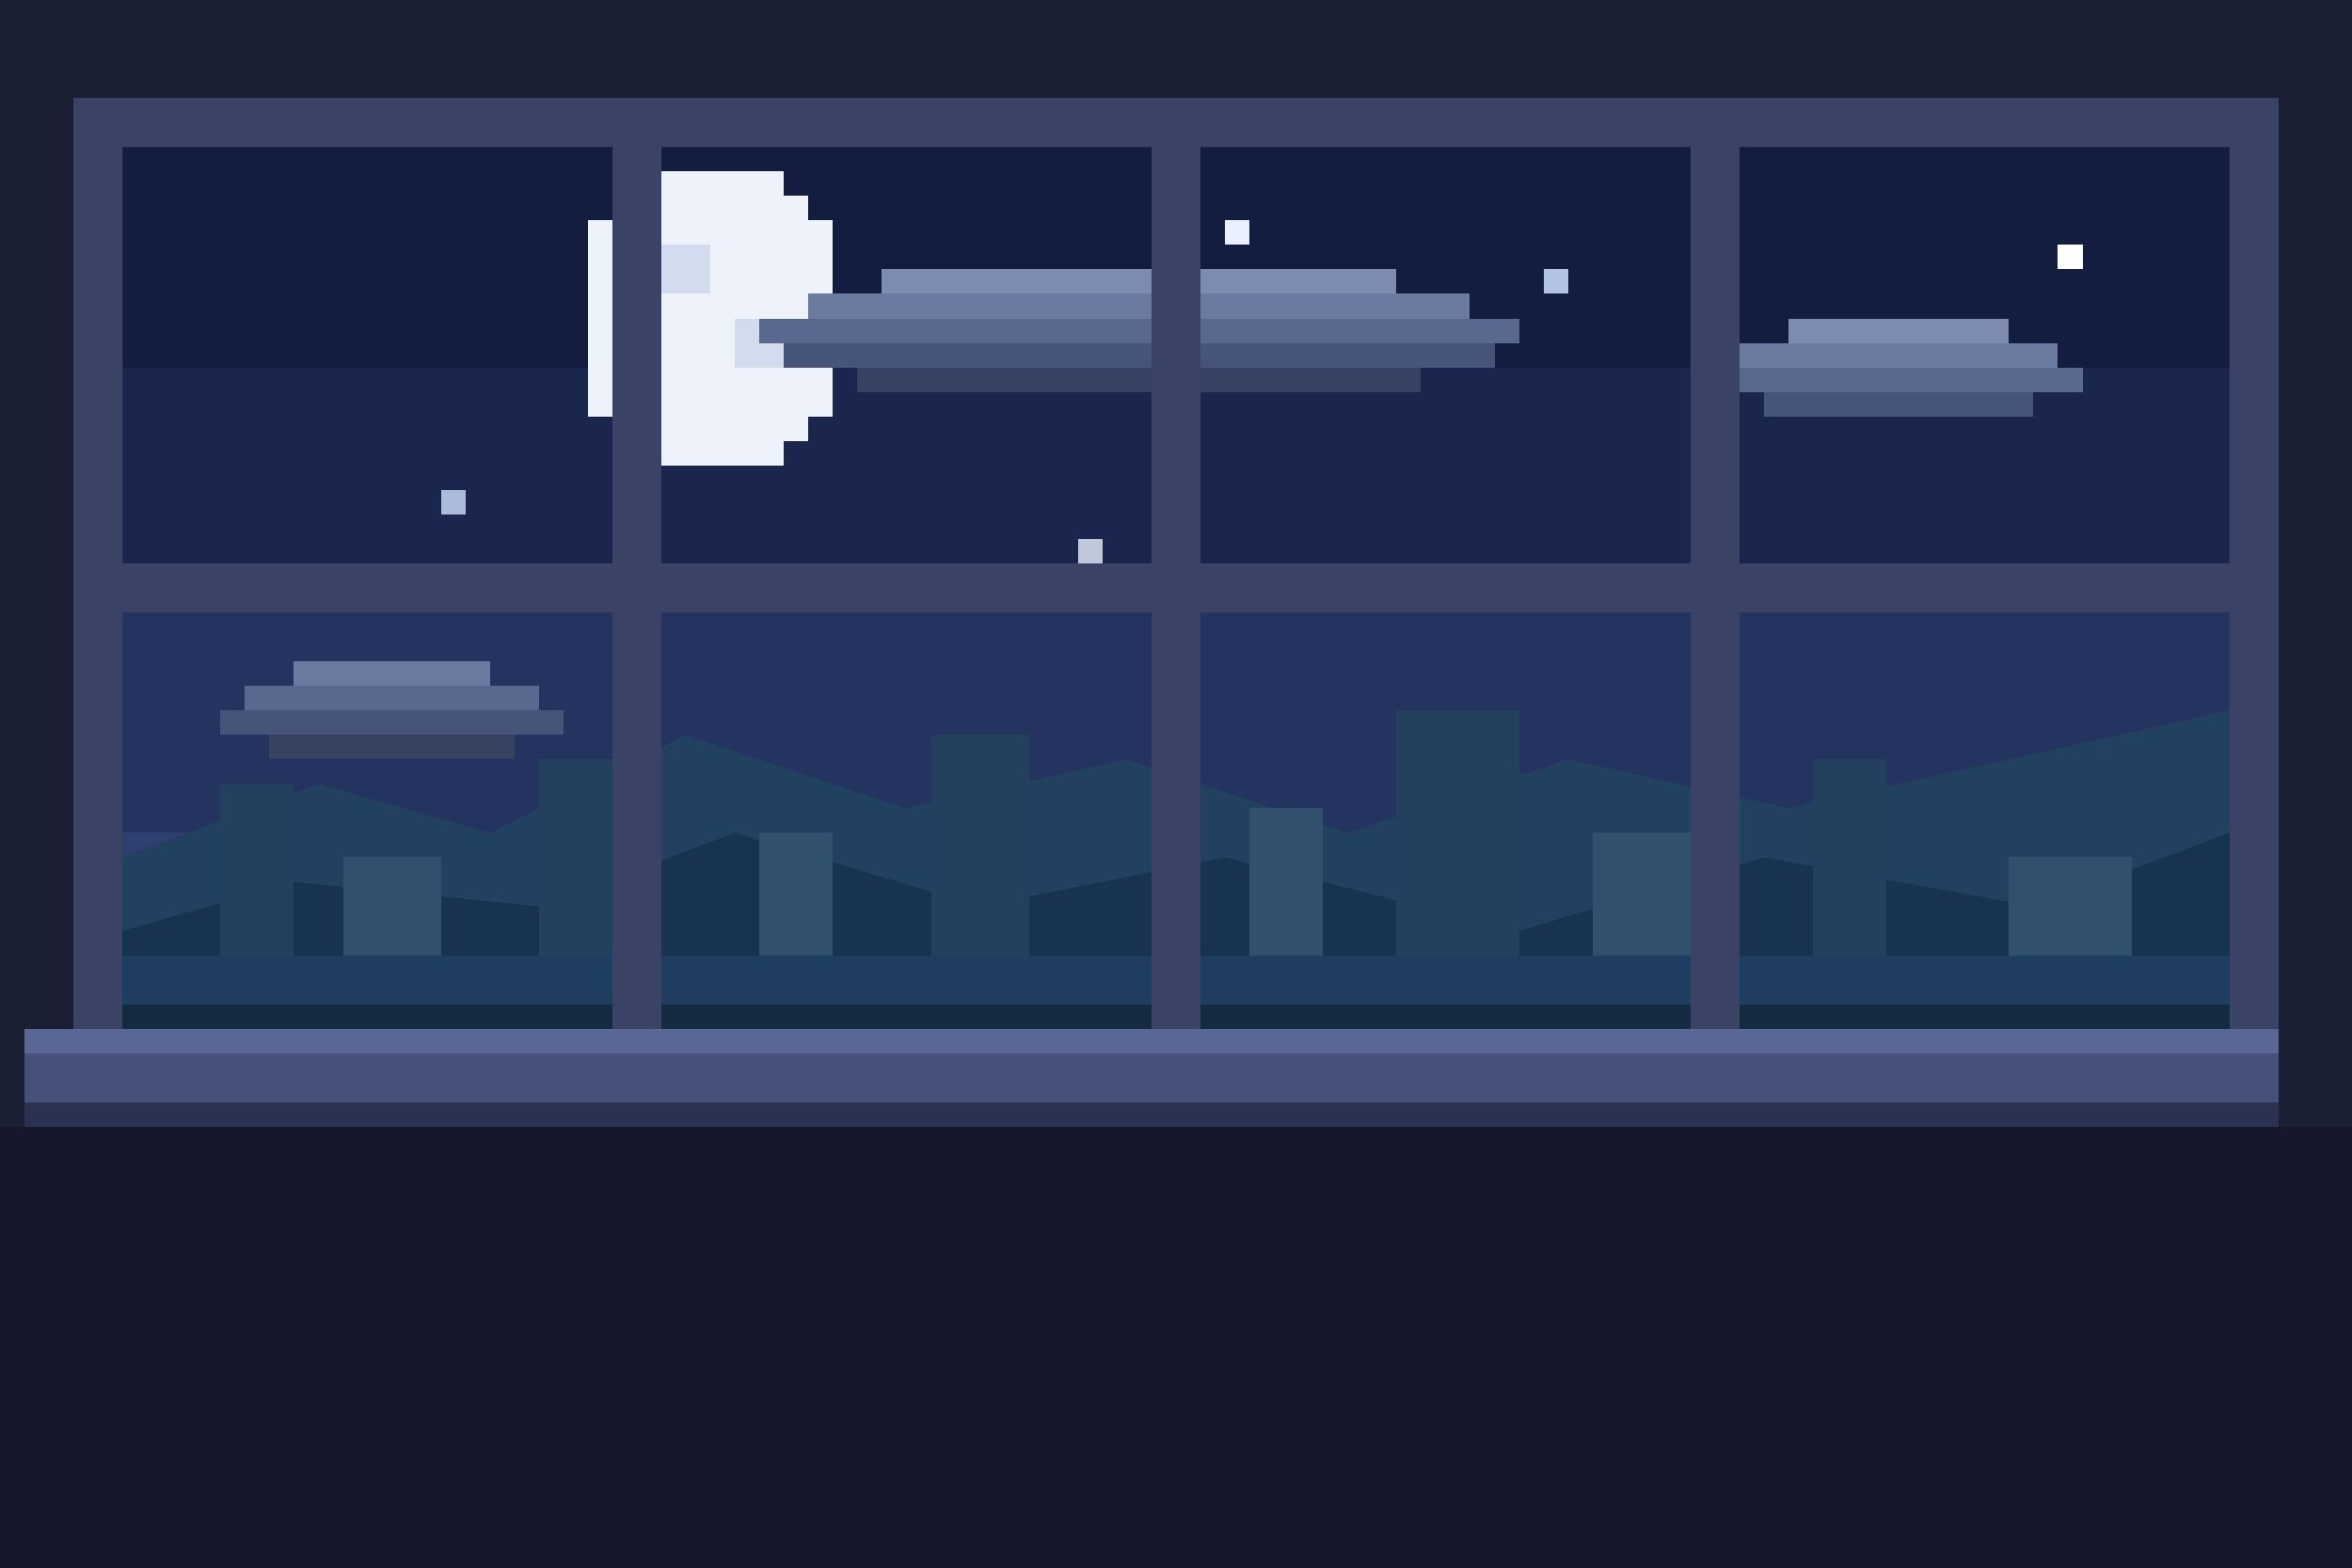
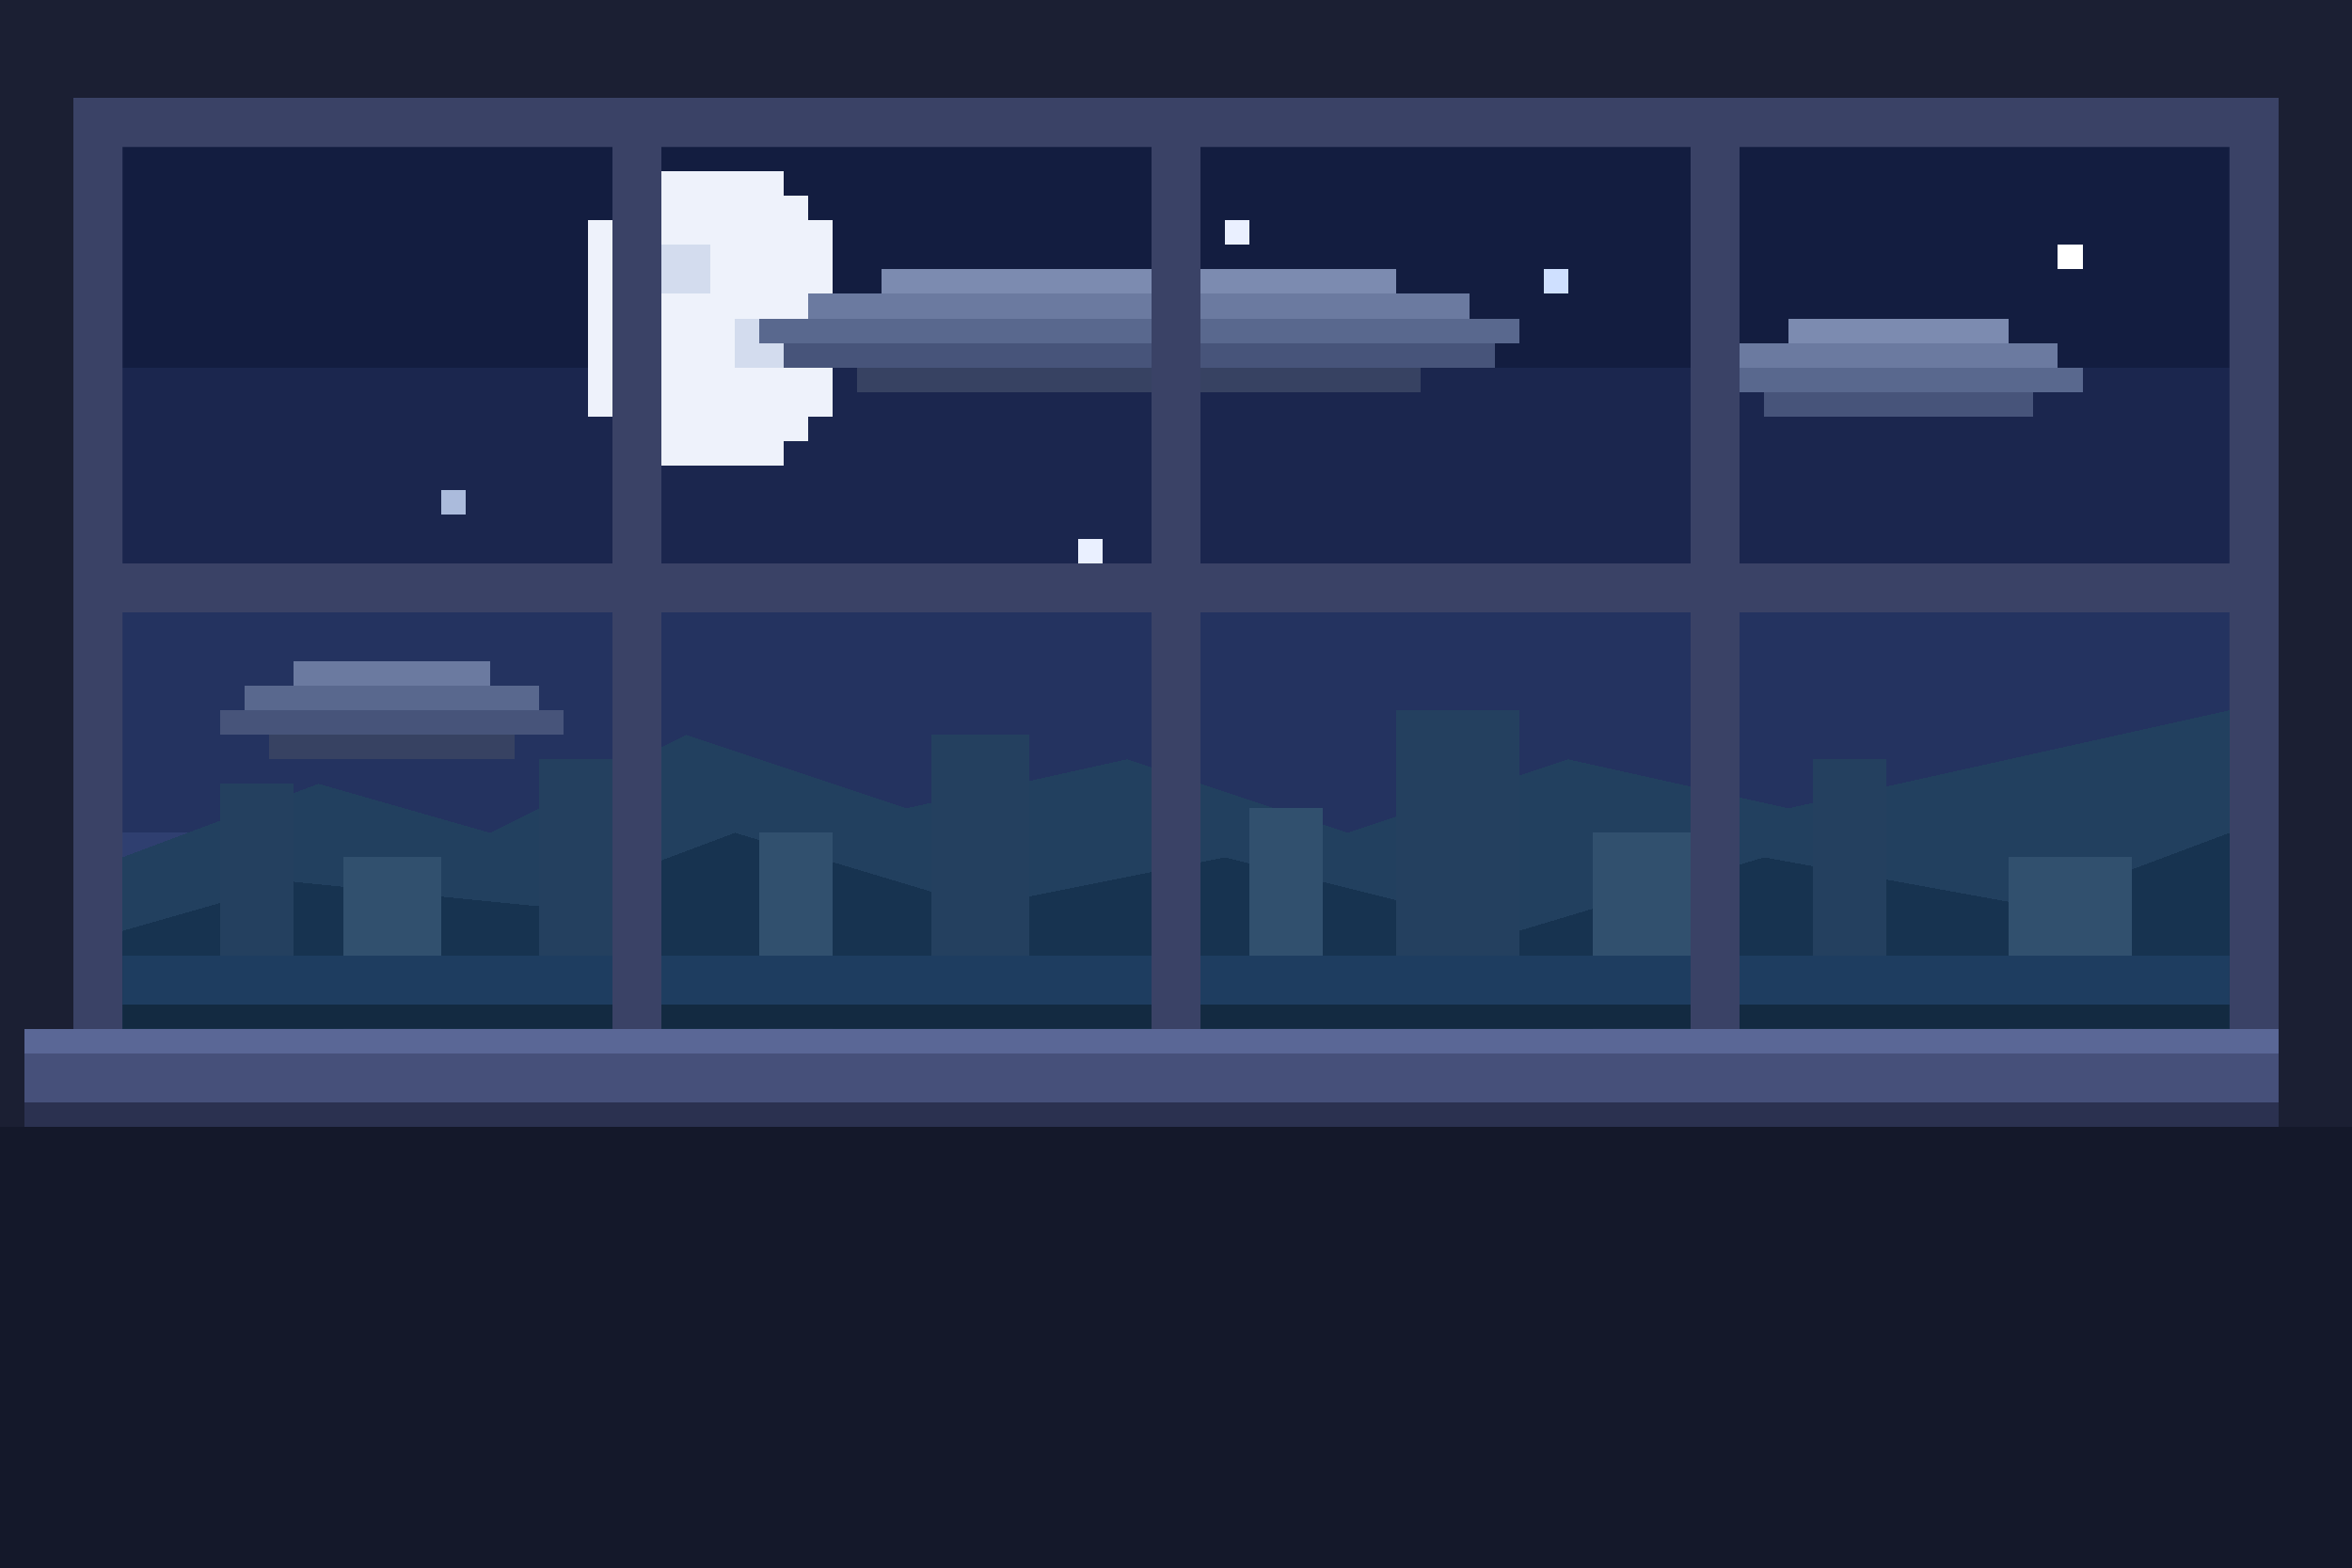
<svg xmlns="http://www.w3.org/2000/svg" viewBox="0 0 96 64" width="384" height="256" shape-rendering="crispEdges" role="img" aria-label="Pixel-art window onto a partly cloudy night sky">
  <rect width="96" height="64" fill="#1b1f33" />
  <rect x="0" y="46" width="96" height="18" fill="#14182a" />
  <rect x="3" y="4" width="90" height="40" fill="#3a4266" />
  <g id="weather-window">
    <clipPath id="clip-weather">
      <rect x="5" y="6" width="86" height="36" />
    </clipPath>
    <g clip-path="url(#clip-weather)">
      <rect x="5" y="5" width="86" height="10" fill="#131d40" />
      <rect x="5" y="15" width="86" height="9" fill="#1b264e" />
      <rect x="5" y="24" width="86" height="10" fill="#243360" />
      <rect x="5" y="34" width="86" height="8" fill="#2f3f70" />
      <g id="weather-art">
        <rect x="26" y="7" width="6" height="12" fill="#eef2fb" />
        <rect x="24" y="9" width="10" height="8" fill="#eef2fb" />
        <rect x="25" y="8" width="8" height="10" fill="#eef2fb" />
        <rect x="27" y="10" width="2" height="2" fill="#d3dcee" />
        <rect x="30" y="13" width="2" height="2" fill="#d3dcee" />
-         <rect x="50" y="9" width="1" height="1" fill="#eaf0ff" />
-         <rect x="63" y="11" width="1" height="1" fill="#cfe0ff" opacity="0.85" />
+         <rect x="50" y="9" width="1" height="1" fill="#eaf0ff">
+           <animate attributeName="opacity" values="1;0.3;1" dur="2.8s" repeatCount="indefinite" />
+         </rect>
+         <rect x="63" y="11" width="1" height="1" fill="#cfe0ff">
+           <animate attributeName="opacity" values="0.85;0.2;0.85" dur="3.4s" begin="-0.6s" repeatCount="indefinite" />
+         </rect>
        <rect x="18" y="20" width="1" height="1" fill="#cfe0ff" opacity="0.8" />
-         <rect x="44" y="22" width="1" height="1" fill="#eaf0ff" opacity="0.8" />
+         <rect x="44" y="22" width="1" height="1" fill="#eaf0ff">
+           <animate attributeName="opacity" values="0.8;0.3;0.8" dur="3.1s" begin="-1.2s" repeatCount="indefinite" />
+         </rect>
        <rect x="84" y="10" width="1" height="1" fill="#ffffff" />
-         <rect x="36" y="11" width="21" height="1" fill="#7c8bb0" />
-         <rect x="33" y="12" width="27" height="1" fill="#6b7aa0" />
-         <rect x="31" y="13" width="31" height="1" fill="#59688e" />
-         <rect x="32" y="14" width="29" height="1" fill="#47547a" />
-         <rect x="35" y="15" width="23" height="1" fill="#374262" />
-         <rect x="73" y="13" width="9" height="1" fill="#7c8bb0" />
-         <rect x="71" y="14" width="13" height="1" fill="#6b7aa0" />
-         <rect x="70" y="15" width="15" height="1" fill="#59688e" />
-         <rect x="72" y="16" width="11" height="1" fill="#47547a" />
-         <rect x="12" y="27" width="8" height="1" fill="#6b7aa0" />
-         <rect x="10" y="28" width="12" height="1" fill="#59688e" />
-         <rect x="9" y="29" width="14" height="1" fill="#47547a" />
-         <rect x="11" y="30" width="10" height="1" fill="#374262" />
+         <g>
+           <animateTransform attributeName="transform" type="translate" values="0 0;1 0;2 0;3 0;2 0;1 0;0 0" dur="12s" calcMode="discrete" repeatCount="indefinite" />
+           <rect x="36" y="11" width="21" height="1" fill="#7c8bb0" />
+           <rect x="33" y="12" width="27" height="1" fill="#6b7aa0" />
+           <rect x="31" y="13" width="31" height="1" fill="#59688e" />
+           <rect x="32" y="14" width="29" height="1" fill="#47547a" />
+           <rect x="35" y="15" width="23" height="1" fill="#374262" />
+           <rect x="73" y="13" width="9" height="1" fill="#7c8bb0" />
+           <rect x="71" y="14" width="13" height="1" fill="#6b7aa0" />
+           <rect x="70" y="15" width="15" height="1" fill="#59688e" />
+           <rect x="72" y="16" width="11" height="1" fill="#47547a" />
+         </g>
+         <g>
+           <animateTransform attributeName="transform" type="translate" values="0 0;-1 0;-2 0;-3 0;-2 0;-1 0;0 0" dur="15s" calcMode="discrete" repeatCount="indefinite" />
+           <rect x="12" y="27" width="8" height="1" fill="#6b7aa0" />
+           <rect x="10" y="28" width="12" height="1" fill="#59688e" />
+           <rect x="9" y="29" width="14" height="1" fill="#47547a" />
+           <rect x="11" y="30" width="10" height="1" fill="#374262" />
+         </g>
        <path d="M5 35 L13 32 L20 34 L28 30 L37 33 L46 31 L55 34 L64 31 L73 33 L91 29 L91 42 L5 42 Z" fill="#22405f" />
        <path d="M5 38 L12 36 L22 37 L30 34 L40 37 L50 35 L62 38 L72 35 L83 37 L91 34 L91 42 L5 42 Z" fill="#173350" />
        <rect x="9" y="32" width="3" height="10" fill="#24405f" />
        <rect x="14" y="35" width="4" height="7" fill="#31506e" />
        <rect x="22" y="31" width="4" height="11" fill="#24405f" />
        <rect x="31" y="34" width="3" height="8" fill="#31506e" />
        <rect x="38" y="30" width="4" height="12" fill="#24405f" />
        <rect x="51" y="33" width="3" height="9" fill="#31506e" />
        <rect x="57" y="29" width="5" height="13" fill="#24405f" />
        <rect x="65" y="34" width="4" height="8" fill="#31506e" />
        <rect x="74" y="31" width="3" height="11" fill="#24405f" />
        <rect x="82" y="35" width="5" height="7" fill="#31506e" />
        <rect x="5" y="39" width="86" height="3" fill="#1e3d60" />
        <rect x="5" y="41" width="86" height="1" fill="#132a41" />
      </g>
    </g>
  </g>
  <rect x="25" y="6" width="2" height="36" fill="#3a4266" />
  <rect x="47" y="6" width="2" height="36" fill="#3a4266" />
  <rect x="69" y="6" width="2" height="36" fill="#3a4266" />
  <rect x="5" y="23" width="86" height="2" fill="#3a4266" />
  <rect x="1" y="42" width="92" height="1" fill="#5a6796" />
  <rect x="1" y="43" width="92" height="2" fill="#46507a" />
  <rect x="1" y="45" width="92" height="1" fill="#2b3150" />
</svg>
